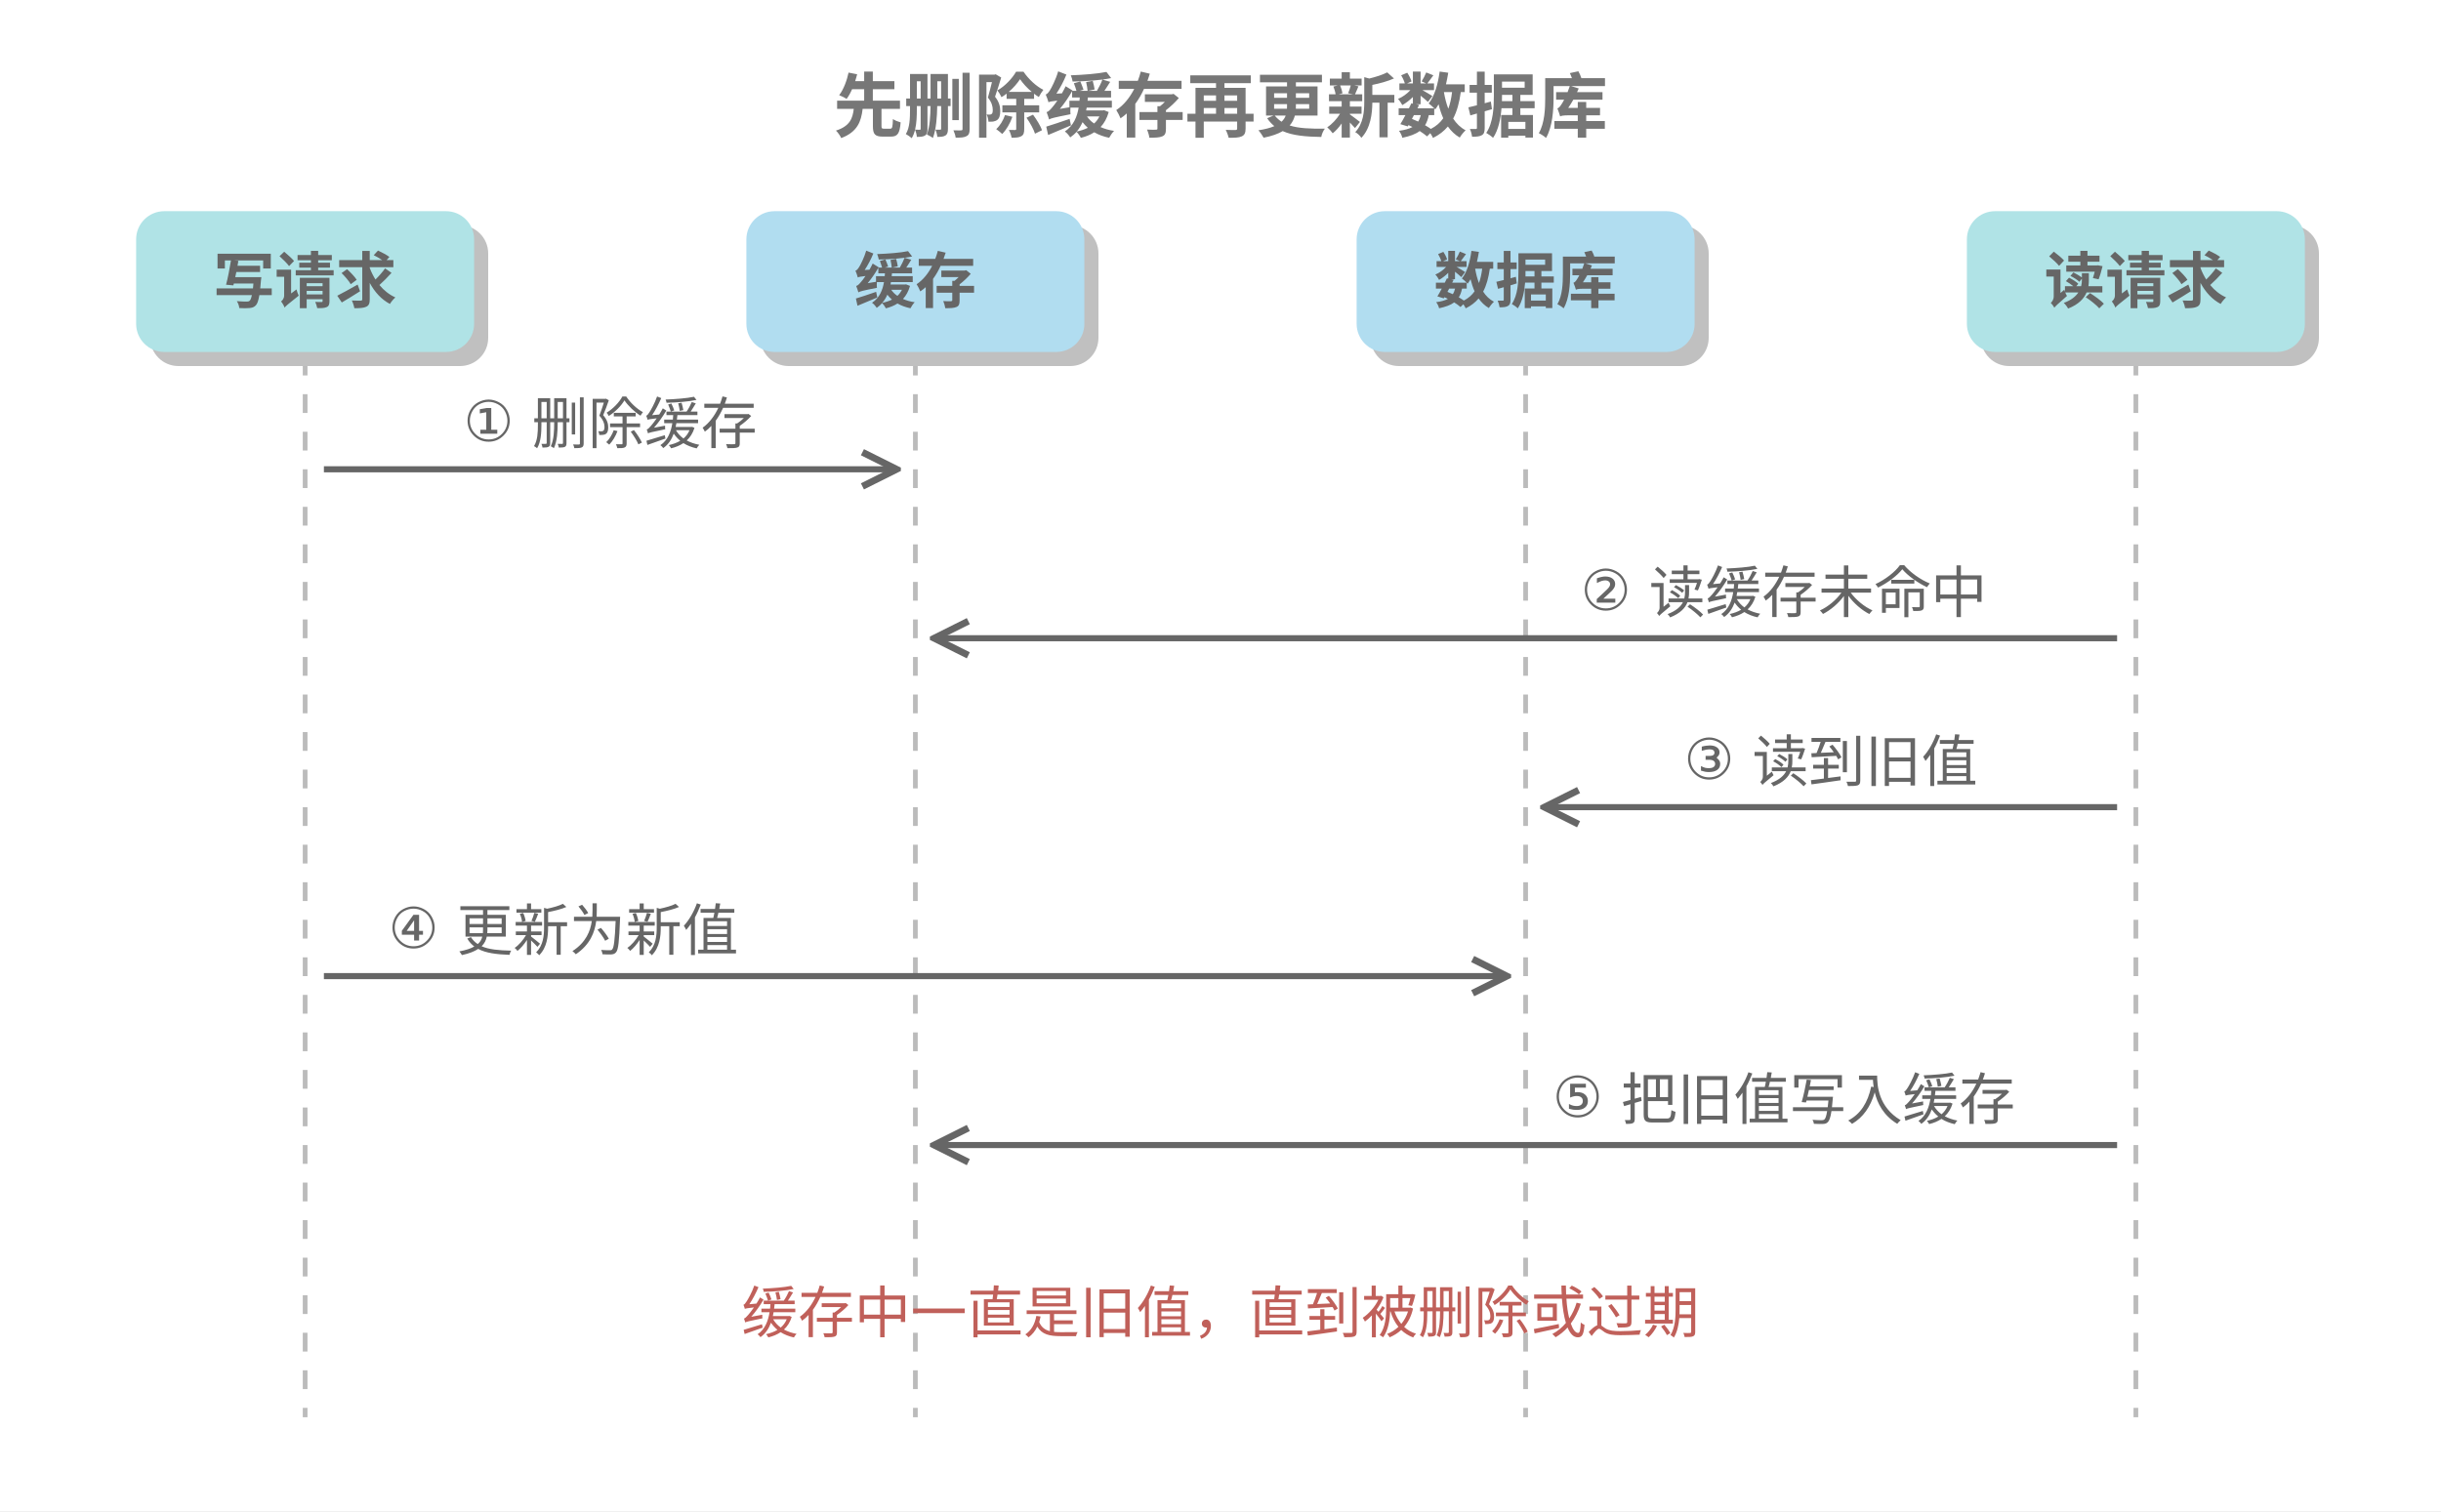
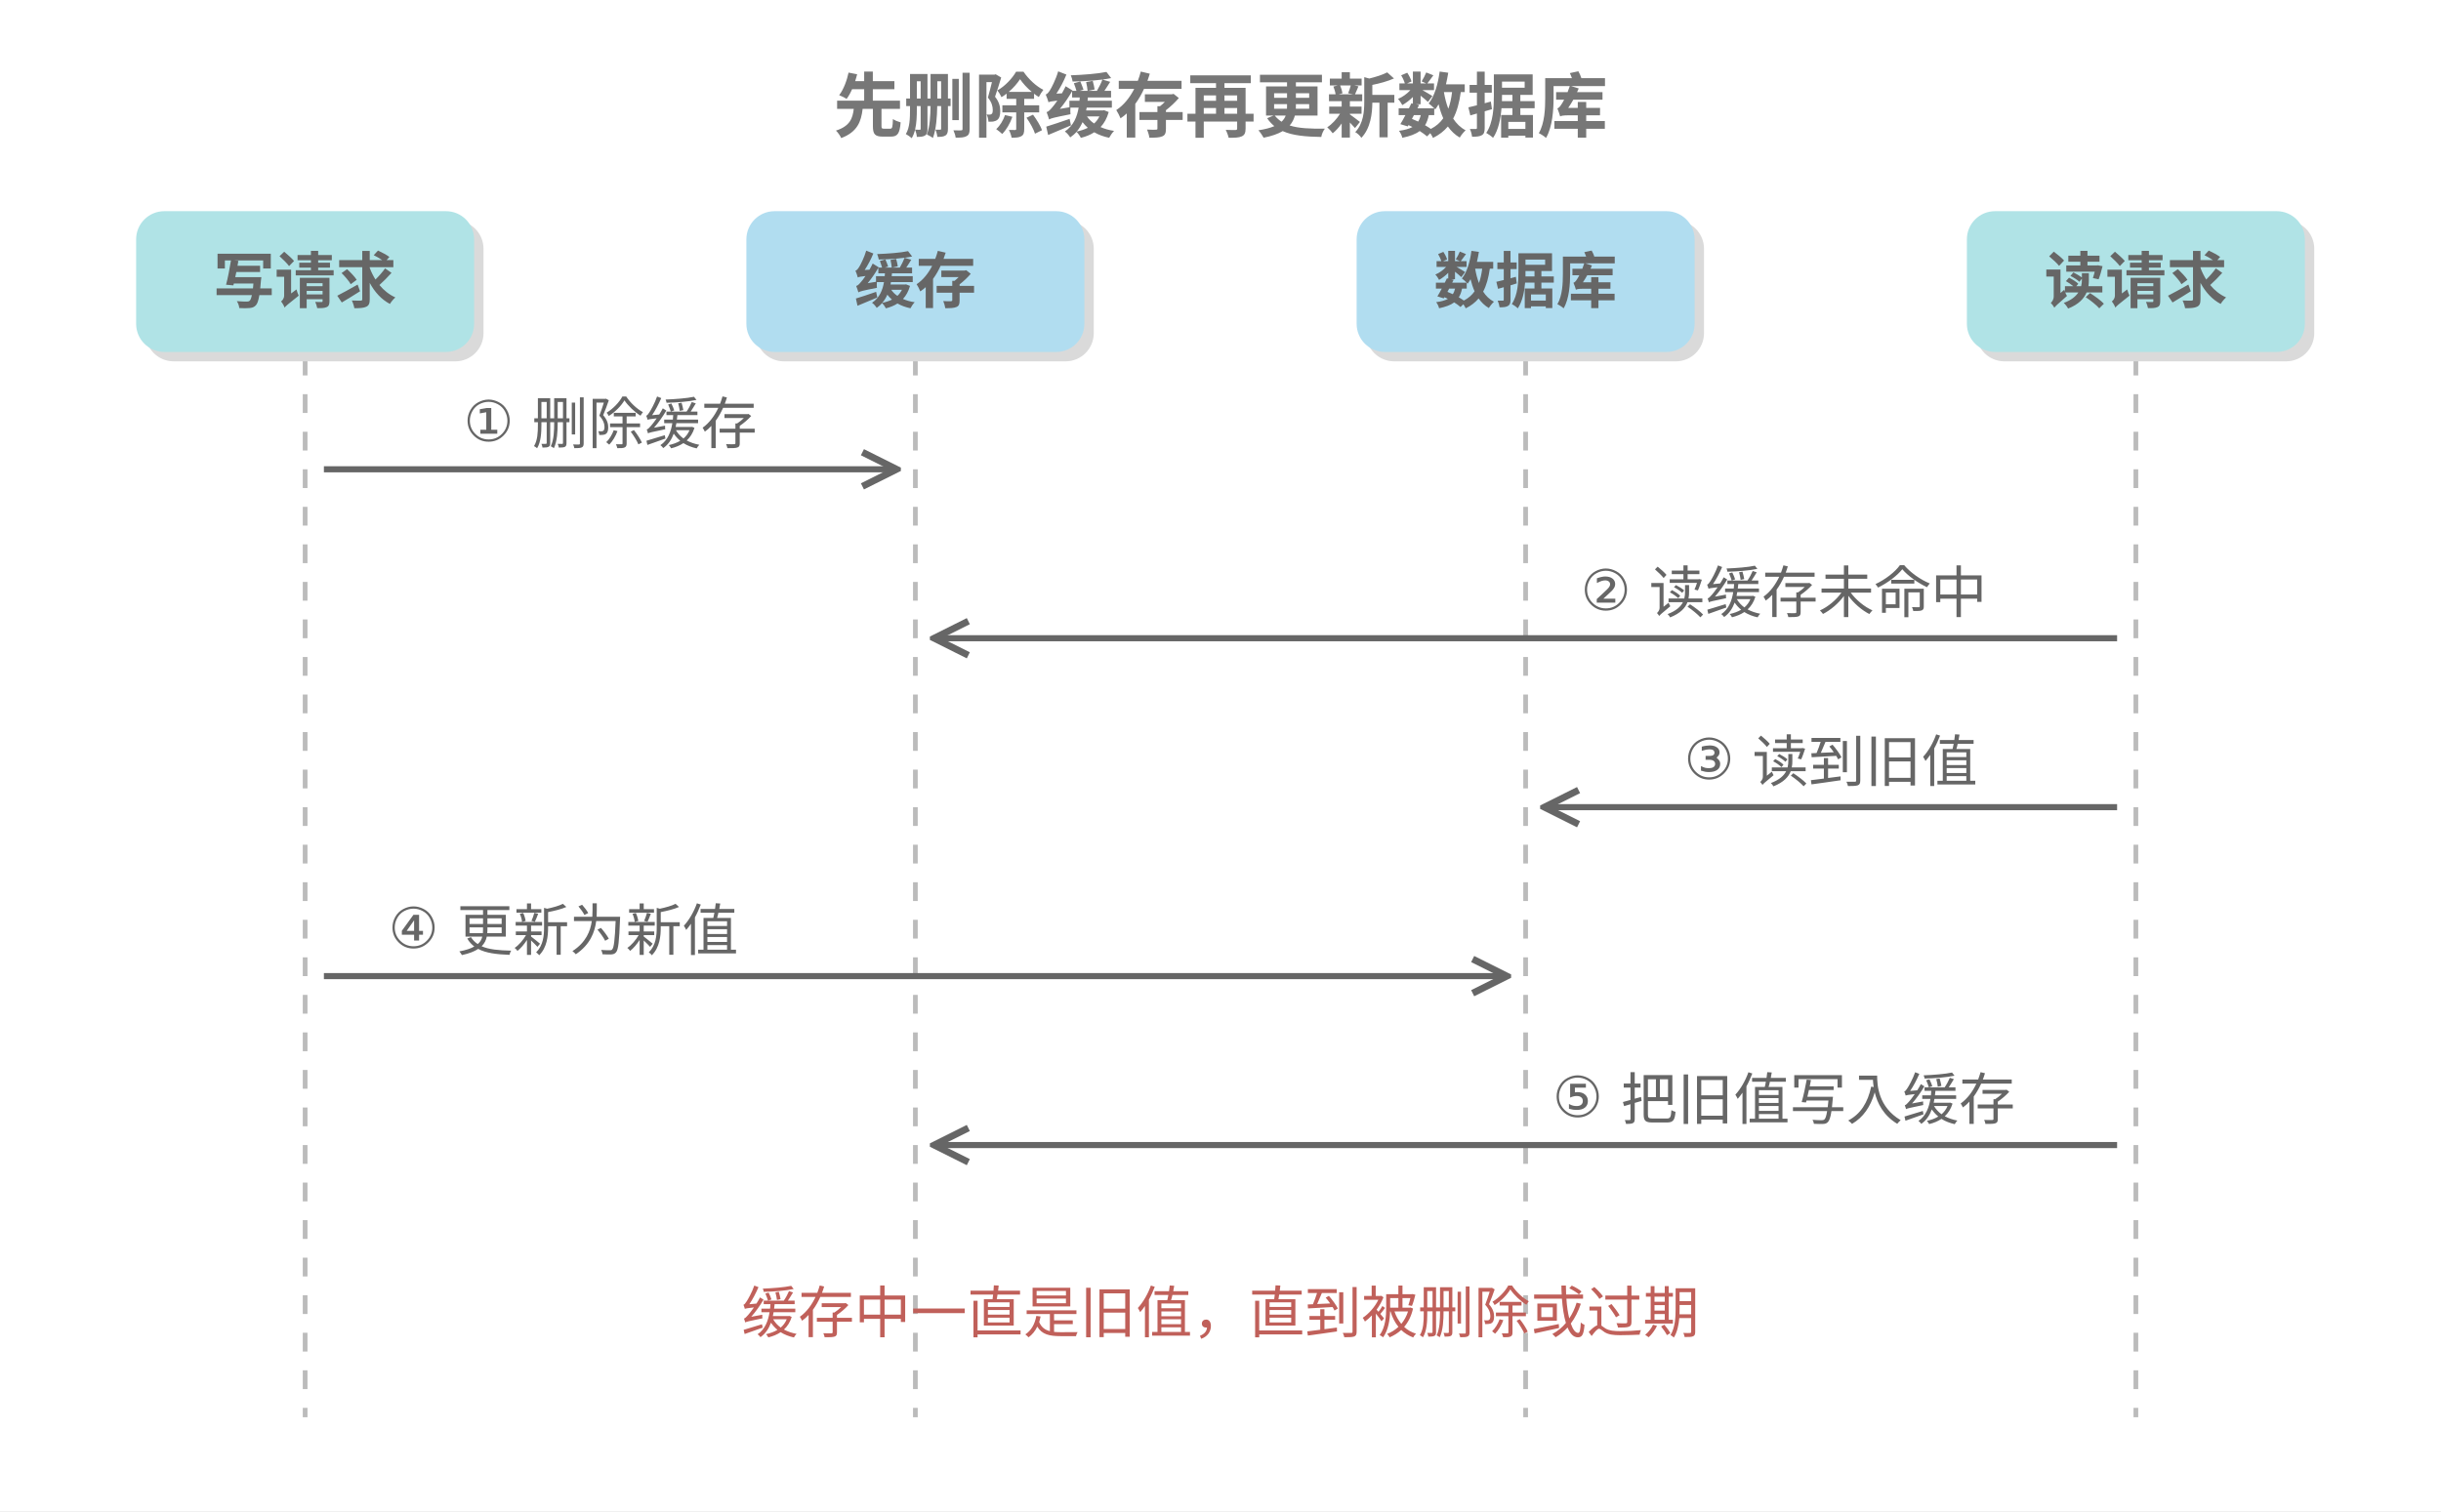
<svg xmlns="http://www.w3.org/2000/svg" width="520" height="322" viewBox="0 0 520 322">
  <style>
    text { font-family: "PingFang SC", "Microsoft YaHei", Helvetica, Arial, sans-serif; fill: #666; font-size: 13px; }
    .head { font-weight: bold; text-anchor: middle; }
    .msg { text-anchor: middle; font-size: 12px; }
    .note { font-size: 12px; fill: #C0605A; }
    .ok { fill: #6A9F68; }
    .title { font-weight: bold; font-size: 15px; fill: #777; text-anchor: middle; }
    .life { stroke: #BBB; stroke-width: 1; stroke-dasharray: 4 4; }
    .arrow { stroke: #666; stroke-width: 1.3; fill: none; marker-end: url(#a); }
    .reply { stroke-dasharray: 5 4; }
    .lost { stroke: #C0605A; marker-end: url(#x); }
-     .shadow { fill: #C0C0C0; }
+     .shadow { fill: #DADADA; }
  </style>
  <defs>
    <marker id="a" viewBox="0 0 10 10" refX="9" refY="5" markerWidth="7" markerHeight="7" orient="auto">
      <path d="M1,1 L9,5 L1,9" fill="none" stroke="#666" stroke-width="1.6" />
    </marker>
    <marker id="x" viewBox="0 0 10 10" refX="9" refY="5" markerWidth="7" markerHeight="7" orient="auto">
      <path d="M1,1 L9,5 L1,9" fill="none" stroke="#C0605A" stroke-width="1.6" />
    </marker>
  </defs>
  <rect width="100%" height="100%" fill="#FFFFFF" />
  <text x="260" y="28" class="title">先删除缓存再更新数据库</text>
  <line x1="65" y1="76" x2="65" y2="302" class="life" />
  <line x1="195" y1="76" x2="195" y2="302" class="life" />
  <line x1="325" y1="76" x2="325" y2="302" class="life" />
  <line x1="455" y1="76" x2="455" y2="302" class="life" />
-   <rect x="32" y="48" width="72" height="30" rx="6" class="shadow" />
+   <rect x="31" y="47" width="72" height="30" rx="6" class="shadow" />
  <rect x="29" y="45" width="72" height="30" rx="6" fill="#B0E3E6" />
  <text x="65" y="64.5" class="head">写请求</text>
-   <rect x="162" y="48" width="72" height="30" rx="6" class="shadow" />
+   <rect x="161" y="47" width="72" height="30" rx="6" class="shadow" />
  <rect x="159" y="45" width="72" height="30" rx="6" fill="#B1DDF0" />
  <text x="195" y="64.5" class="head">缓存</text>
-   <rect x="292" y="48" width="72" height="30" rx="6" class="shadow" />
+   <rect x="291" y="47" width="72" height="30" rx="6" class="shadow" />
  <rect x="289" y="45" width="72" height="30" rx="6" fill="#B1DDF0" />
  <text x="325" y="64.5" class="head">数据库</text>
-   <rect x="422" y="48" width="72" height="30" rx="6" class="shadow" />
+   <rect x="421" y="47" width="72" height="30" rx="6" class="shadow" />
  <rect x="419" y="45" width="72" height="30" rx="6" fill="#B0E3E6" />
  <text x="455" y="64.5" class="head">读请求</text>
  <line x1="69" y1="100" x2="191" y2="100" class="arrow" />
  <text x="130" y="94" class="msg">① 删除缓存</text>
  <line x1="451" y1="136" x2="199" y2="136" class="arrow" />
  <text x="380" y="130" class="msg">② 读缓存未命中</text>
  <line x1="451" y1="172" x2="329" y2="172" class="arrow" />
  <text x="390" y="166" class="msg">③ 读到旧值</text>
  <line x1="69" y1="208" x2="321" y2="208" class="arrow" />
  <text x="120" y="202" class="msg">④ 更新为新值</text>
  <line x1="451" y1="244" x2="199" y2="244" class="arrow" />
  <text x="380" y="238" class="msg">⑤ 把旧值写入缓存</text>
  <text x="260" y="284" class="note" text-anchor="middle">缓存中一直是旧值，直到被删除或过期</text>
</svg>
